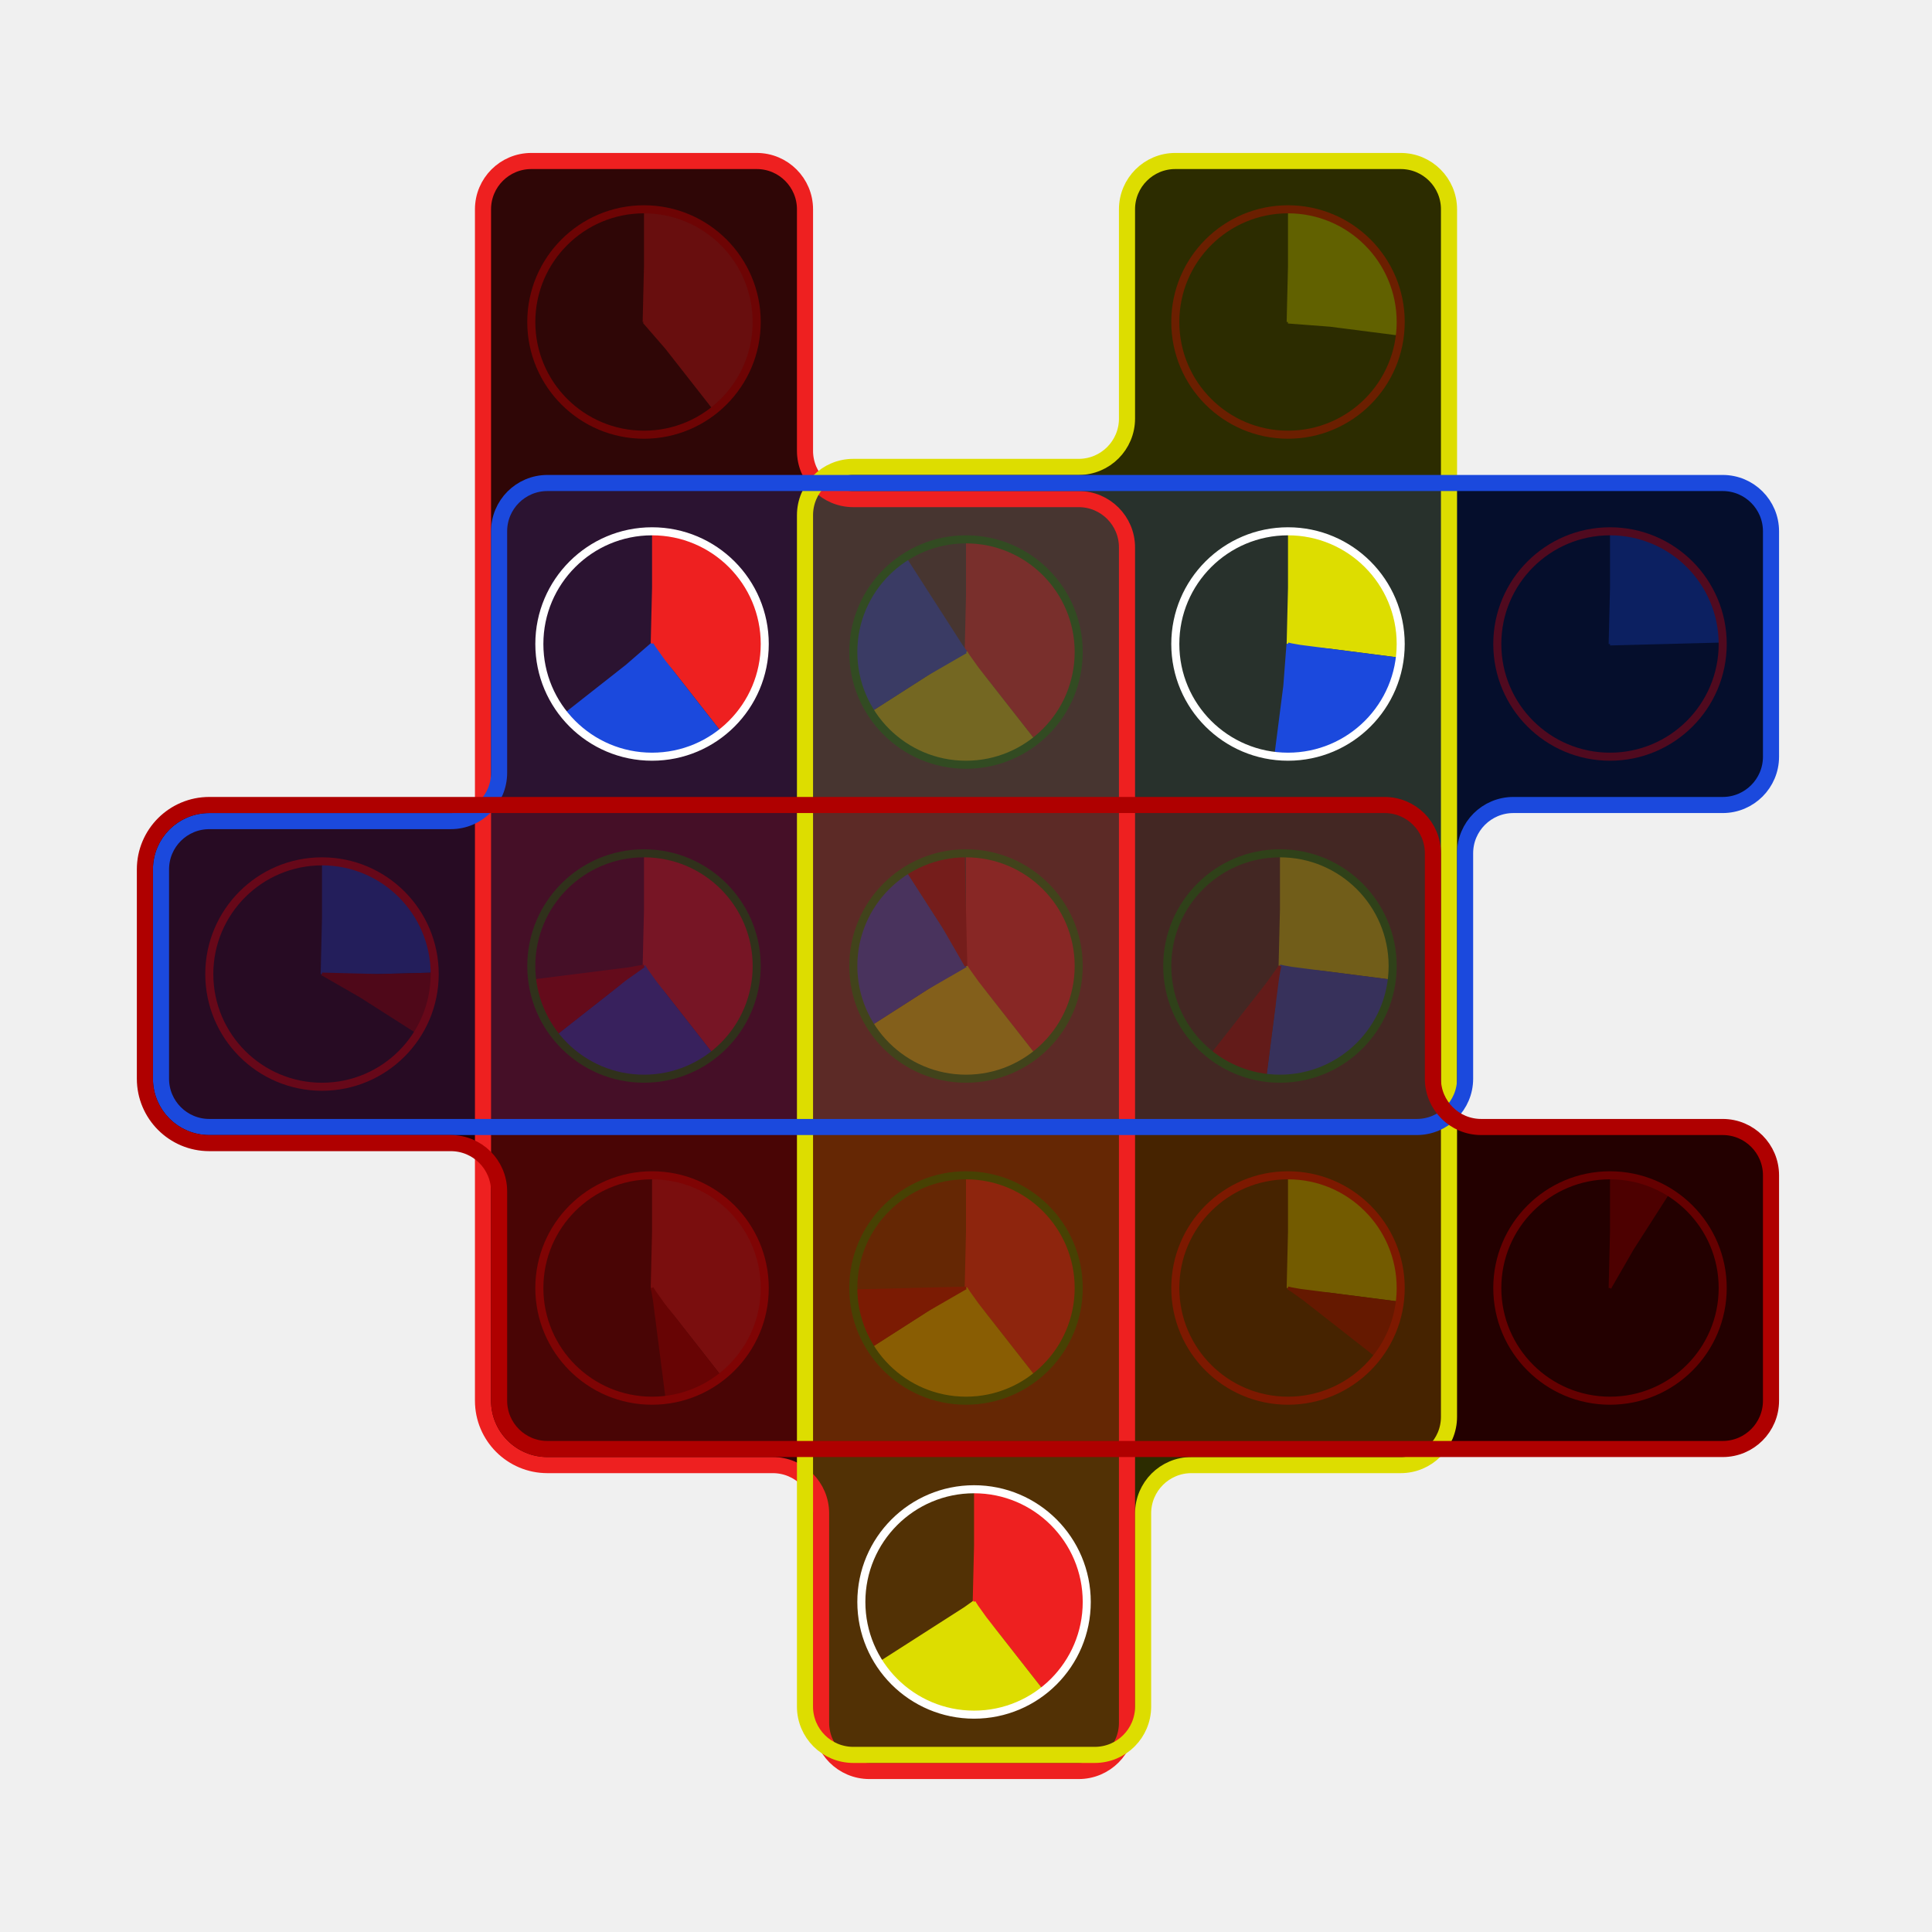
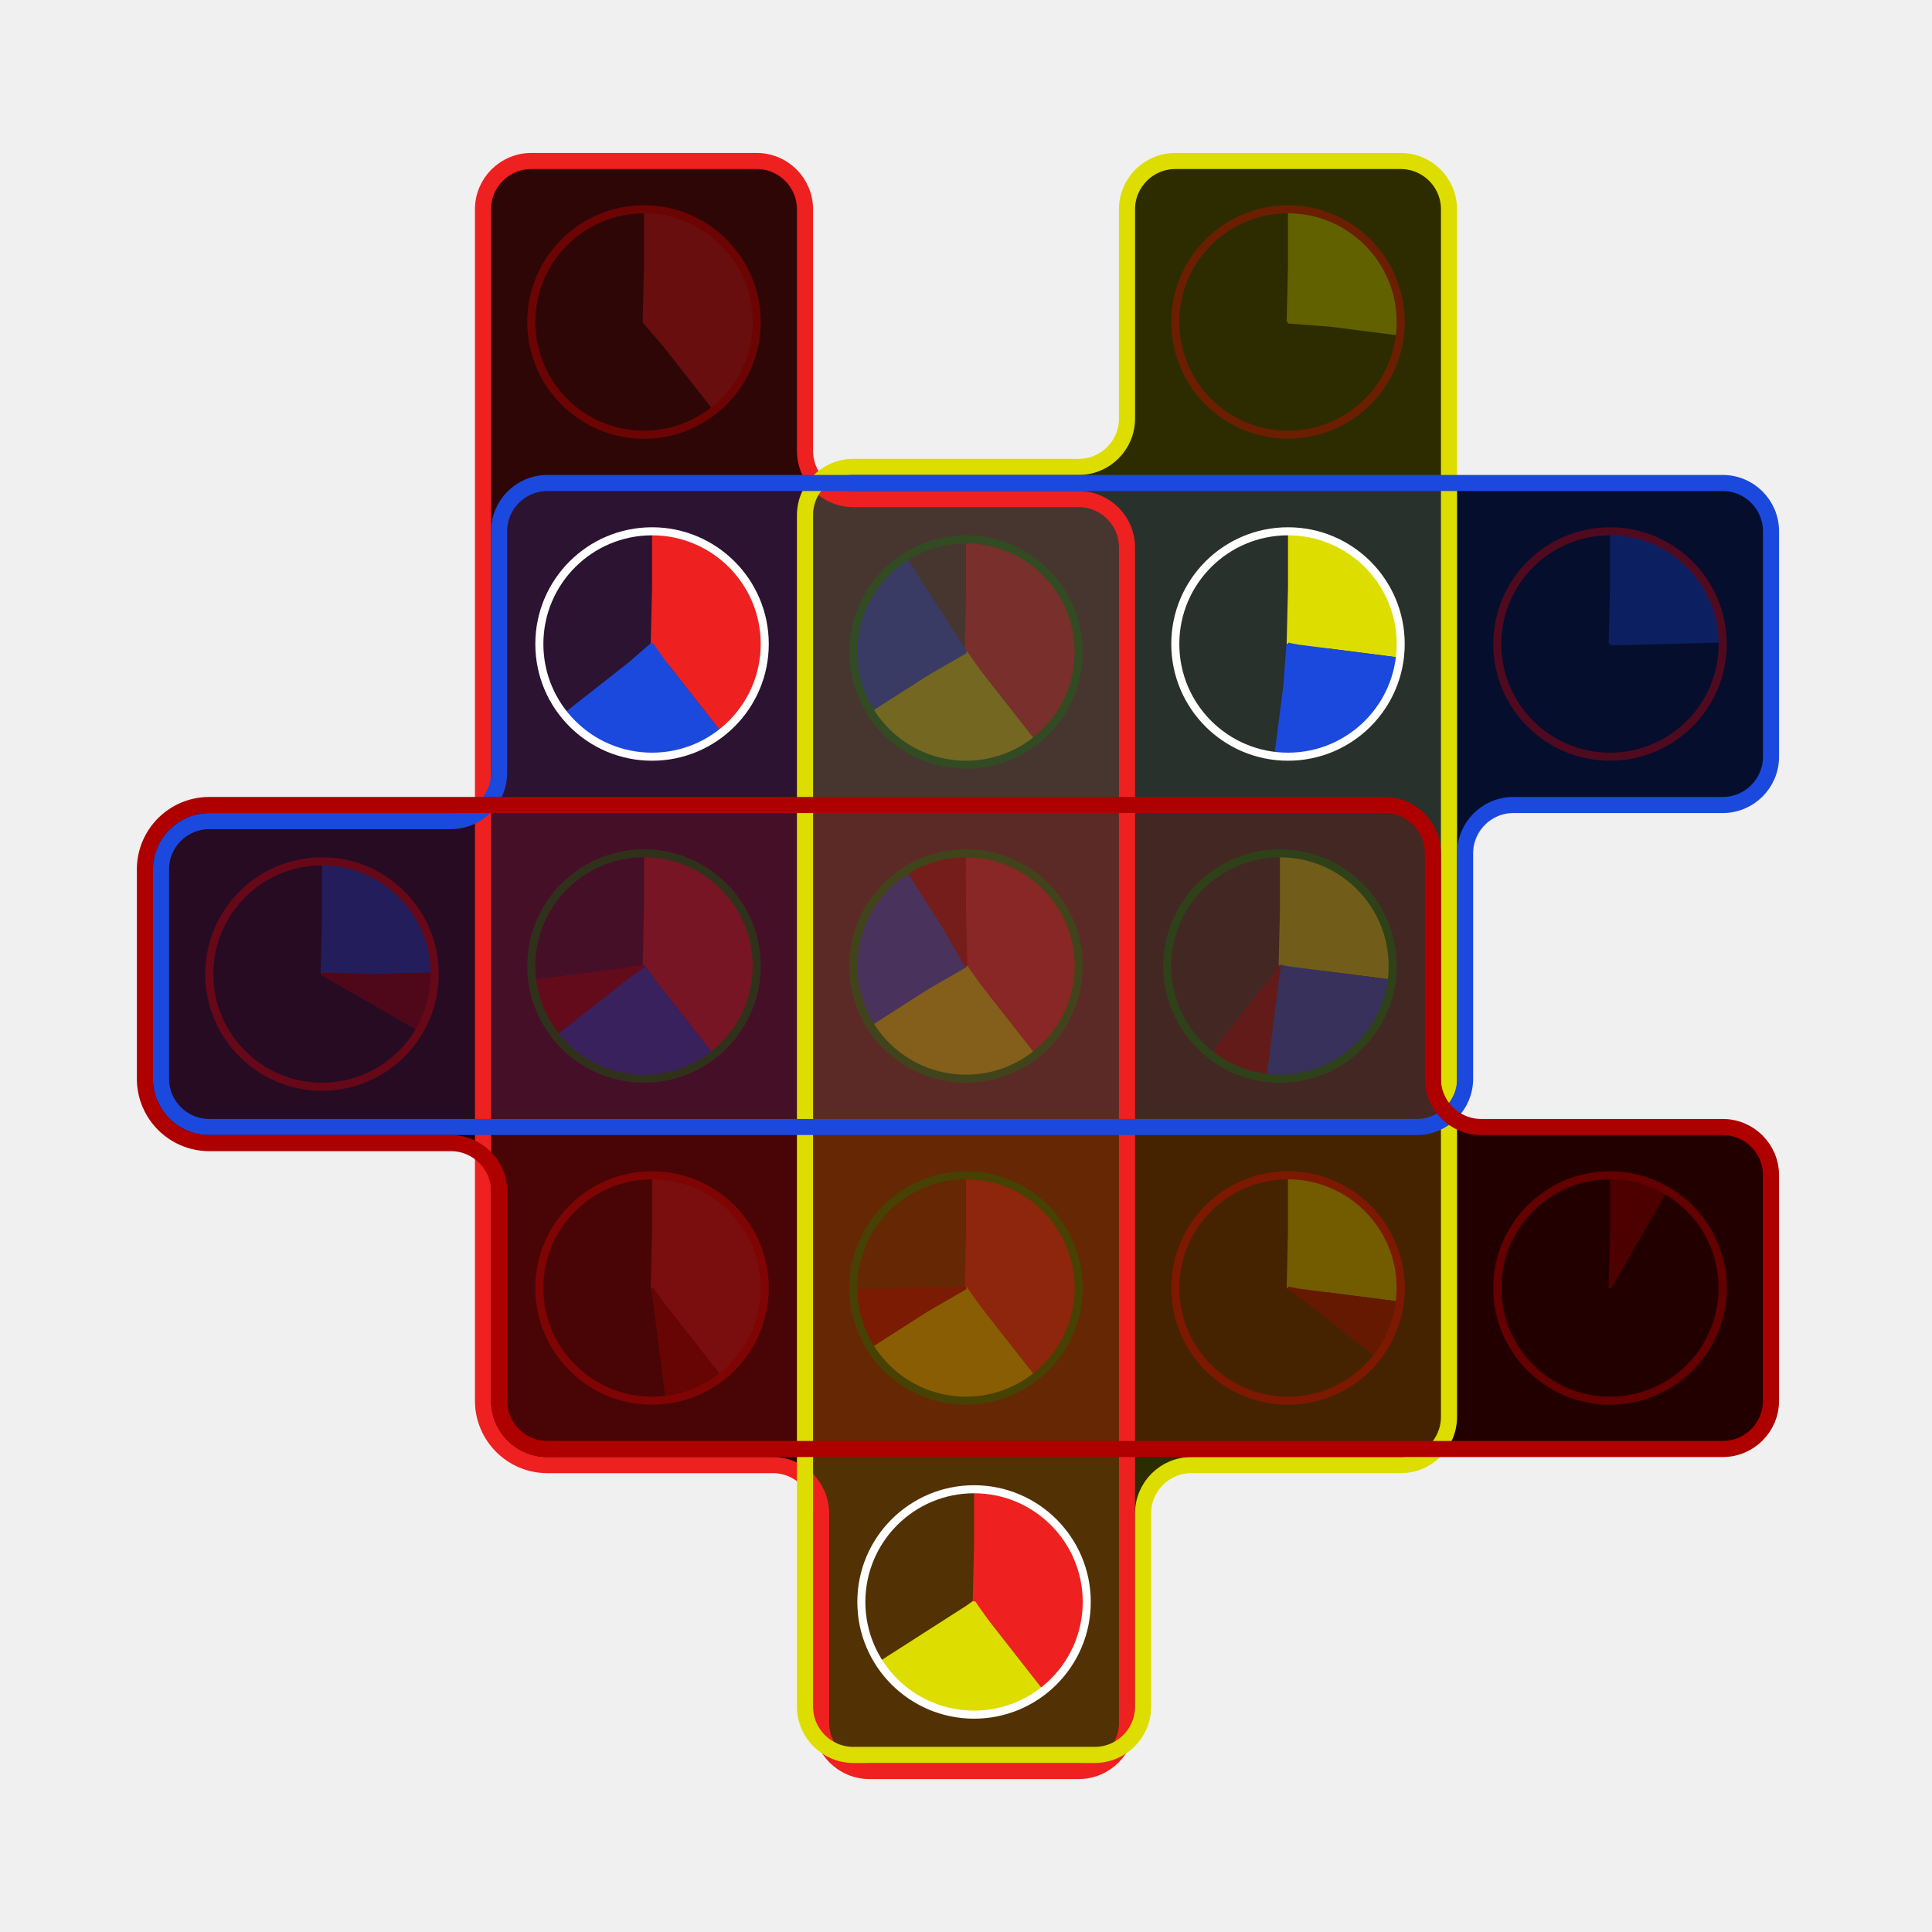
- <svg xmlns="http://www.w3.org/2000/svg" viewBox="-10 -10 120 120" width="480px">
+ <svg xmlns="http://www.w3.org/2000/svg" viewBox="-0.5 -0.5 6 6" width="480px">
  <defs>
    <mask id="background_mask">
-       <path d="M24,81 A4,4,0,0,1,20,77 L20,3 A3,3,0,0,1,23,0 L37,0 A3,3,0,0,1,40,3 L40,18 A3,3,0,0,0,43,21 L57,21 A3,3,0,0,1,60,24 L60,97 A3,3,0,0,1,57,100 L44,100 A3,3,0,0,1,41,97 L41,84 A3,3,0,0,0,38,81 z" fill="white" stroke="none" />
-       <path d="M43,99 A3,3,0,0,1,40,96 L40,22 A3,3,0,0,1,43,19 L57,19 A3,3,0,0,0,60,16 L60,3 A3,3,0,0,1,63,0 L77,0 A3,3,0,0,1,80,3 L80,78 A3,3,0,0,1,77,81 L64,81 A3,3,0,0,0,61,84 L61,96 A3,3,0,0,1,58,99 z" fill="white" stroke="none" />
-       <path d="M3,60 A3,3,0,0,1,0,57 L0,44 A3,3,0,0,1,3,41 L18,41 A3,3,0,0,0,21,38 L21,23 A3,3,0,0,1,24,20 L97,20 A3,3,0,0,1,100,23 L100,37 A3,3,0,0,1,97,40 L84,40 A3,3,0,0,0,81,43 L81,57 A3,3,0,0,1,78,60 z" fill="white" stroke="none" />
-       <path d="M3,61 A4,4,0,0,1,-1,57 L-1,44 A4,4,0,0,1,3,40 L76,40 A3,3,0,0,1,79,43 L79,57 A3,3,0,0,0,82,60 L97,60 A3,3,0,0,1,100,63 L100,77 A3,3,0,0,1,97,80 L24,80 A3,3,0,0,1,21,77 L21,64 A3,3,0,0,0,18,61 z" fill="white" stroke="none" />
+       <path d="M1.2,4.05 A0.2,0.2,0,0,1,1,3.85 L1,0.15 A0.15,0.15,0,0,1,1.15,0 L1.85,0 A0.15,0.15,0,0,1,2,0.15 L2,0.9 A0.15,0.15,0,0,0,2.15,1.05 L2.85,1.05 A0.15,0.15,0,0,1,3,1.2 L3,4.85 A0.15,0.15,0,0,1,2.85,5 L2.2,5 A0.15,0.15,0,0,1,2.05,4.85 L2.05,4.2 A0.15,0.15,0,0,0,1.9,4.05 z" fill="white" stroke="none" />
+       <path d="M2.15,4.95 A0.15,0.15,0,0,1,2,4.8 L2,1.1 A0.15,0.15,0,0,1,2.15,0.95 L2.85,0.95 A0.15,0.15,0,0,0,3,0.8 L3,0.15 A0.15,0.15,0,0,1,3.15,0 L3.85,0 A0.15,0.15,0,0,1,4,0.15 L4,3.9 A0.15,0.15,0,0,1,3.85,4.05 L3.2,4.05 A0.15,0.15,0,0,0,3.05,4.2 L3.05,4.8 A0.15,0.15,0,0,1,2.9,4.95 z" fill="white" stroke="none" />
+       <path d="M0.15,3 A0.15,0.15,0,0,1,0,2.85 L0,2.2 A0.15,0.15,0,0,1,0.15,2.05 L0.9,2.05 A0.15,0.15,0,0,0,1.05,1.9 L1.05,1.15 A0.15,0.15,0,0,1,1.2,1 L4.85,1 A0.15,0.15,0,0,1,5,1.15 L5,1.85 A0.15,0.15,0,0,1,4.85,2 L4.2,2 A0.15,0.15,0,0,0,4.05,2.15 L4.05,2.85 A0.15,0.15,0,0,1,3.9,3 z" fill="white" stroke="none" />
+       <path d="M0.15,3.05 A0.2,0.2,0,0,1,-0.05,2.85 L-0.05,2.2 A0.2,0.2,0,0,1,0.15,2 L3.8,2 A0.15,0.15,0,0,1,3.95,2.15 L3.95,2.85 A0.15,0.15,0,0,0,4.1,3 L4.85,3 A0.15,0.15,0,0,1,5,3.15 L5,3.85 A0.15,0.15,0,0,1,4.85,4 L1.2,4 A0.15,0.15,0,0,1,1.05,3.85 L1.05,3.2 A0.15,0.15,0,0,0,0.9,3.05 z" fill="white" stroke="none" />
    </mask>
  </defs>
-   <rect height="120" mask="url(#background_mask)" width="120" x="-10" y="-10" />
-   <path d="M24,81 A4,4,0,0,1,20,77 L20,3 A3,3,0,0,1,23,0 L37,0 A3,3,0,0,1,40,3 L40,18 A3,3,0,0,0,43,21 L57,21 A3,3,0,0,1,60,24 L60,97 A3,3,0,0,1,57,100 L44,100 A3,3,0,0,1,41,97 L41,84 A3,3,0,0,0,38,81 z" fill="#EE2020" fill-opacity="0.2" stroke="none" stroke-width="1" />
-   <path d="M43,99 A3,3,0,0,1,40,96 L40,22 A3,3,0,0,1,43,19 L57,19 A3,3,0,0,0,60,16 L60,3 A3,3,0,0,1,63,0 L77,0 A3,3,0,0,1,80,3 L80,78 A3,3,0,0,1,77,81 L64,81 A3,3,0,0,0,61,84 L61,96 A3,3,0,0,1,58,99 z" fill="#DDDD00" fill-opacity="0.2" stroke="none" stroke-width="1" />
-   <path d="M3,60 A3,3,0,0,1,0,57 L0,44 A3,3,0,0,1,3,41 L18,41 A3,3,0,0,0,21,38 L21,23 A3,3,0,0,1,24,20 L97,20 A3,3,0,0,1,100,23 L100,37 A3,3,0,0,1,97,40 L84,40 A3,3,0,0,0,81,43 L81,57 A3,3,0,0,1,78,60 z" fill="#1B49DD" fill-opacity="0.2" stroke="none" stroke-width="1" />
-   <path d="M3,61 A4,4,0,0,1,-1,57 L-1,44 A4,4,0,0,1,3,40 L76,40 A3,3,0,0,1,79,43 L79,57 A3,3,0,0,0,82,60 L97,60 A3,3,0,0,1,100,63 L100,77 A3,3,0,0,1,97,80 L24,80 A3,3,0,0,1,21,77 L21,64 A3,3,0,0,0,18,61 z" fill="#AF0000" fill-opacity="0.2" stroke="none" stroke-width="1" />
-   <path d="M24,81 A4,4,0,0,1,20,77 L20,3 A3,3,0,0,1,23,0 L37,0 A3,3,0,0,1,40,3 L40,18 A3,3,0,0,0,43,21 L57,21 A3,3,0,0,1,60,24 L60,97 A3,3,0,0,1,57,100 L44,100 A3,3,0,0,1,41,97 L41,84 A3,3,0,0,0,38,81 z" fill="none" stroke="#EE2020" stroke-width="1" />
-   <path d="M43,99 A3,3,0,0,1,40,96 L40,22 A3,3,0,0,1,43,19 L57,19 A3,3,0,0,0,60,16 L60,3 A3,3,0,0,1,63,0 L77,0 A3,3,0,0,1,80,3 L80,78 A3,3,0,0,1,77,81 L64,81 A3,3,0,0,0,61,84 L61,96 A3,3,0,0,1,58,99 z" fill="none" stroke="#DDDD00" stroke-width="1" />
-   <path d="M3,60 A3,3,0,0,1,0,57 L0,44 A3,3,0,0,1,3,41 L18,41 A3,3,0,0,0,21,38 L21,23 A3,3,0,0,1,24,20 L97,20 A3,3,0,0,1,100,23 L100,37 A3,3,0,0,1,97,40 L84,40 A3,3,0,0,0,81,43 L81,57 A3,3,0,0,1,78,60 z" fill="none" stroke="#1B49DD" stroke-width="1" />
-   <path d="M3,61 A4,4,0,0,1,-1,57 L-1,44 A4,4,0,0,1,3,40 L76,40 A3,3,0,0,1,79,43 L79,57 A3,3,0,0,0,82,60 L97,60 A3,3,0,0,1,100,63 L100,77 A3,3,0,0,1,97,80 L24,80 A3,3,0,0,1,21,77 L21,64 A3,3,0,0,0,18,61 z" fill="none" stroke="#AF0000" stroke-width="1" />
-   <g opacity="0.3" transform="rotate(-90 10 50.5)">
-     <circle cx="10" cy="50.5" fill="transparent" r="3.5" stroke="#1B49DD" stroke-dasharray="5.498, 21.991" stroke-width="7" />
-     <circle cx="10" cy="50.5" fill="transparent" r="3.5" stroke="#AF0000" stroke-dasharray="1.94, 21.991" stroke-dashoffset="-5.498" stroke-width="7" />
-     <circle cx="10" cy="50.5" fill="transparent" r="7" stroke="red" stroke-width="0.5" />
+   <rect height="6" mask="url(#background_mask)" width="6" x="-0.5" y="-0.5" />
+   <path d="M1.2,4.05 A0.2,0.2,0,0,1,1,3.85 L1,0.15 A0.15,0.15,0,0,1,1.15,0 L1.85,0 A0.15,0.15,0,0,1,2,0.15 L2,0.9 A0.15,0.15,0,0,0,2.15,1.05 L2.85,1.05 A0.15,0.15,0,0,1,3,1.2 L3,4.85 A0.15,0.15,0,0,1,2.85,5 L2.2,5 A0.15,0.15,0,0,1,2.05,4.85 L2.05,4.2 A0.15,0.15,0,0,0,1.9,4.05 z" fill="#EE2020" fill-opacity="0.2" stroke="none" stroke-width="0.05" />
+   <path d="M2.15,4.95 A0.15,0.15,0,0,1,2,4.8 L2,1.1 A0.15,0.15,0,0,1,2.15,0.95 L2.85,0.95 A0.15,0.15,0,0,0,3,0.8 L3,0.15 A0.15,0.15,0,0,1,3.15,0 L3.85,0 A0.15,0.15,0,0,1,4,0.15 L4,3.9 A0.15,0.15,0,0,1,3.85,4.05 L3.2,4.05 A0.15,0.15,0,0,0,3.05,4.2 L3.05,4.8 A0.15,0.15,0,0,1,2.9,4.95 z" fill="#DDDD00" fill-opacity="0.2" stroke="none" stroke-width="0.05" />
+   <path d="M0.15,3 A0.15,0.15,0,0,1,0,2.85 L0,2.2 A0.15,0.15,0,0,1,0.15,2.05 L0.9,2.05 A0.15,0.15,0,0,0,1.05,1.9 L1.05,1.15 A0.15,0.15,0,0,1,1.2,1 L4.85,1 A0.15,0.15,0,0,1,5,1.15 L5,1.85 A0.15,0.15,0,0,1,4.85,2 L4.2,2 A0.15,0.15,0,0,0,4.05,2.15 L4.05,2.85 A0.15,0.15,0,0,1,3.9,3 z" fill="#1B49DD" fill-opacity="0.2" stroke="none" stroke-width="0.05" />
+   <path d="M0.15,3.05 A0.2,0.2,0,0,1,-0.05,2.85 L-0.05,2.2 A0.2,0.2,0,0,1,0.15,2 L3.8,2 A0.15,0.15,0,0,1,3.95,2.15 L3.95,2.85 A0.15,0.15,0,0,0,4.1,3 L4.85,3 A0.15,0.15,0,0,1,5,3.15 L5,3.85 A0.15,0.15,0,0,1,4.85,4 L1.2,4 A0.15,0.15,0,0,1,1.05,3.85 L1.05,3.2 A0.15,0.15,0,0,0,0.9,3.05 z" fill="#AF0000" fill-opacity="0.2" stroke="none" stroke-width="0.05" />
+   <path d="M1.2,4.05 A0.2,0.2,0,0,1,1,3.85 L1,0.15 A0.15,0.15,0,0,1,1.15,0 L1.85,0 A0.15,0.15,0,0,1,2,0.15 L2,0.9 A0.15,0.15,0,0,0,2.15,1.05 L2.85,1.05 A0.15,0.15,0,0,1,3,1.2 L3,4.85 A0.15,0.15,0,0,1,2.85,5 L2.2,5 A0.15,0.15,0,0,1,2.05,4.85 L2.05,4.2 A0.15,0.15,0,0,0,1.9,4.05 z" fill="none" stroke="#EE2020" stroke-width="0.05" />
+   <path d="M2.15,4.95 A0.15,0.15,0,0,1,2,4.8 L2,1.1 A0.15,0.15,0,0,1,2.15,0.95 L2.85,0.95 A0.15,0.15,0,0,0,3,0.8 L3,0.15 A0.15,0.15,0,0,1,3.15,0 L3.85,0 A0.15,0.15,0,0,1,4,0.15 L4,3.9 A0.15,0.15,0,0,1,3.85,4.05 L3.2,4.05 A0.15,0.15,0,0,0,3.05,4.2 L3.05,4.8 A0.15,0.15,0,0,1,2.9,4.95 z" fill="none" stroke="#DDDD00" stroke-width="0.05" />
+   <path d="M0.15,3 A0.15,0.15,0,0,1,0,2.85 L0,2.2 A0.15,0.15,0,0,1,0.15,2.05 L0.9,2.05 A0.15,0.15,0,0,0,1.05,1.9 L1.05,1.15 A0.15,0.15,0,0,1,1.2,1 L4.85,1 A0.15,0.15,0,0,1,5,1.15 L5,1.85 A0.15,0.15,0,0,1,4.85,2 L4.2,2 A0.15,0.15,0,0,0,4.05,2.15 L4.05,2.85 A0.15,0.15,0,0,1,3.9,3 z" fill="none" stroke="#1B49DD" stroke-width="0.05" />
+   <path d="M0.15,3.05 A0.2,0.2,0,0,1,-0.05,2.85 L-0.05,2.2 A0.2,0.2,0,0,1,0.15,2 L3.8,2 A0.15,0.15,0,0,1,3.95,2.15 L3.95,2.85 A0.15,0.15,0,0,0,4.1,3 L4.85,3 A0.15,0.15,0,0,1,5,3.15 L5,3.85 A0.15,0.15,0,0,1,4.85,4 L1.2,4 A0.15,0.15,0,0,1,1.05,3.85 L1.05,3.2 A0.15,0.15,0,0,0,0.9,3.05 z" fill="none" stroke="#AF0000" stroke-width="0.05" />
+   <g opacity="0.3" transform="rotate(-90 0.5 2.525)">
+     <circle cx="0.5" cy="2.525" fill="transparent" r="0.175" stroke="#1B49DD" stroke-dasharray="0.275, 1.1" stroke-width="0.35" />
+     <circle cx="0.5" cy="2.525" fill="transparent" r="0.175" stroke="#AF0000" stroke-dasharray="0.097, 1.1" stroke-dashoffset="-0.275" stroke-width="0.35" />
+     <circle cx="0.5" cy="2.525" fill="transparent" r="0.35" stroke="red" stroke-width="0.025" />
  </g>
-   <g opacity="0.3" transform="rotate(-90 30 10)">
-     <circle cx="30" cy="10" fill="transparent" r="3.5" stroke="#EE2020" stroke-dasharray="8.651, 21.991" stroke-width="7" />
-     <circle cx="30" cy="10" fill="transparent" r="7" stroke="red" stroke-width="0.5" />
+   <g opacity="0.3" transform="rotate(-90 1.5 0.5)">
+     <circle cx="1.5" cy="0.5" fill="transparent" r="0.175" stroke="#EE2020" stroke-dasharray="0.433, 1.1" stroke-width="0.35" />
+     <circle cx="1.5" cy="0.5" fill="transparent" r="0.35" stroke="red" stroke-width="0.025" />
  </g>
-   <g transform="rotate(-90 30.5 30)">
-     <circle cx="30.5" cy="30" fill="transparent" r="3.5" stroke="#EE2020" stroke-dasharray="8.651, 21.991" stroke-width="7" />
-     <circle cx="30.5" cy="30" fill="transparent" r="3.5" stroke="#1B49DD" stroke-dasharray="5.498, 21.991" stroke-dashoffset="-8.651" stroke-width="7" />
-     <circle cx="30.5" cy="30" fill="transparent" r="7" stroke="white" stroke-width="0.5" />
+   <g transform="rotate(-90 1.525 1.5)">
+     <circle cx="1.525" cy="1.5" fill="transparent" r="0.175" stroke="#EE2020" stroke-dasharray="0.433, 1.1" stroke-width="0.35" />
+     <circle cx="1.525" cy="1.5" fill="transparent" r="0.175" stroke="#1B49DD" stroke-dasharray="0.275, 1.1" stroke-dashoffset="-0.433" stroke-width="0.35" />
+     <circle cx="1.525" cy="1.5" fill="transparent" r="0.35" stroke="white" stroke-width="0.025" />
  </g>
-   <g opacity="0.3" transform="rotate(-90 30 50)">
-     <circle cx="30" cy="50" fill="transparent" r="3.5" stroke="#EE2020" stroke-dasharray="8.651, 21.991" stroke-width="7" />
-     <circle cx="30" cy="50" fill="transparent" r="3.5" stroke="#1B49DD" stroke-dasharray="5.498, 21.991" stroke-dashoffset="-8.651" stroke-width="7" />
-     <circle cx="30" cy="50" fill="transparent" r="3.5" stroke="#AF0000" stroke-dasharray="1.94, 21.991" stroke-dashoffset="-14.149" stroke-width="7" />
-     <circle cx="30" cy="50" fill="transparent" r="7" stroke="green" stroke-width="0.5" />
+   <g opacity="0.3" transform="rotate(-90 1.5 2.5)">
+     <circle cx="1.5" cy="2.5" fill="transparent" r="0.175" stroke="#EE2020" stroke-dasharray="0.433, 1.1" stroke-width="0.35" />
+     <circle cx="1.5" cy="2.5" fill="transparent" r="0.175" stroke="#1B49DD" stroke-dasharray="0.275, 1.1" stroke-dashoffset="-0.433" stroke-width="0.35" />
+     <circle cx="1.5" cy="2.5" fill="transparent" r="0.175" stroke="#AF0000" stroke-dasharray="0.097, 1.1" stroke-dashoffset="-0.707" stroke-width="0.35" />
+     <circle cx="1.5" cy="2.5" fill="transparent" r="0.35" stroke="green" stroke-width="0.025" />
  </g>
-   <g opacity="0.3" transform="rotate(-90 30.5 70)">
-     <circle cx="30.5" cy="70" fill="transparent" r="3.5" stroke="#EE2020" stroke-dasharray="8.651, 21.991" stroke-width="7" />
-     <circle cx="30.5" cy="70" fill="transparent" r="3.5" stroke="#AF0000" stroke-dasharray="1.94, 21.991" stroke-dashoffset="-8.651" stroke-width="7" />
-     <circle cx="30.5" cy="70" fill="transparent" r="7" stroke="red" stroke-width="0.5" />
+   <g opacity="0.3" transform="rotate(-90 1.525 3.5)">
+     <circle cx="1.525" cy="3.5" fill="transparent" r="0.175" stroke="#EE2020" stroke-dasharray="0.433, 1.1" stroke-width="0.35" />
+     <circle cx="1.525" cy="3.5" fill="transparent" r="0.175" stroke="#AF0000" stroke-dasharray="0.097, 1.1" stroke-dashoffset="-0.433" stroke-width="0.35" />
+     <circle cx="1.525" cy="3.5" fill="transparent" r="0.35" stroke="red" stroke-width="0.025" />
  </g>
-   <g opacity="0.3" transform="rotate(-90 50 30.5)">
-     <circle cx="50" cy="30.5" fill="transparent" r="3.5" stroke="#EE2020" stroke-dasharray="8.651, 21.991" stroke-width="7" />
-     <circle cx="50" cy="30.5" fill="transparent" r="3.5" stroke="#DDDD00" stroke-dasharray="5.902, 21.991" stroke-dashoffset="-8.651" stroke-width="7" />
-     <circle cx="50" cy="30.5" fill="transparent" r="3.5" stroke="#1B49DD" stroke-dasharray="5.498, 21.991" stroke-dashoffset="-14.553" stroke-width="7" />
-     <circle cx="50" cy="30.5" fill="transparent" r="7" stroke="green" stroke-width="0.5" />
+   <g opacity="0.3" transform="rotate(-90 2.5 1.525)">
+     <circle cx="2.5" cy="1.525" fill="transparent" r="0.175" stroke="#EE2020" stroke-dasharray="0.433, 1.1" stroke-width="0.35" />
+     <circle cx="2.5" cy="1.525" fill="transparent" r="0.175" stroke="#DDDD00" stroke-dasharray="0.295, 1.1" stroke-dashoffset="-0.433" stroke-width="0.35" />
+     <circle cx="2.5" cy="1.525" fill="transparent" r="0.175" stroke="#1B49DD" stroke-dasharray="0.275, 1.1" stroke-dashoffset="-0.728" stroke-width="0.35" />
+     <circle cx="2.5" cy="1.525" fill="transparent" r="0.35" stroke="green" stroke-width="0.025" />
  </g>
-   <g opacity="0.3" transform="rotate(-90 50 50)">
-     <circle cx="50" cy="50" fill="transparent" r="3.5" stroke="#EE2020" stroke-dasharray="8.651, 21.991" stroke-width="7" />
-     <circle cx="50" cy="50" fill="transparent" r="3.5" stroke="#DDDD00" stroke-dasharray="5.902, 21.991" stroke-dashoffset="-8.651" stroke-width="7" />
-     <circle cx="50" cy="50" fill="transparent" r="3.5" stroke="#1B49DD" stroke-dasharray="5.498, 21.991" stroke-dashoffset="-14.553" stroke-width="7" />
-     <circle cx="50" cy="50" fill="transparent" r="3.5" stroke="#AF0000" stroke-dasharray="1.94, 21.991" stroke-dashoffset="-20.051" stroke-width="7" />
-     <circle cx="50" cy="50" fill="transparent" r="7" stroke="green" stroke-width="0.5" />
+   <g opacity="0.3" transform="rotate(-90 2.5 2.5)">
+     <circle cx="2.5" cy="2.5" fill="transparent" r="0.175" stroke="#EE2020" stroke-dasharray="0.433, 1.1" stroke-width="0.35" />
+     <circle cx="2.5" cy="2.5" fill="transparent" r="0.175" stroke="#DDDD00" stroke-dasharray="0.295, 1.1" stroke-dashoffset="-0.433" stroke-width="0.35" />
+     <circle cx="2.5" cy="2.5" fill="transparent" r="0.175" stroke="#1B49DD" stroke-dasharray="0.275, 1.1" stroke-dashoffset="-0.728" stroke-width="0.35" />
+     <circle cx="2.5" cy="2.5" fill="transparent" r="0.175" stroke="#AF0000" stroke-dasharray="0.097, 1.1" stroke-dashoffset="-1.003" stroke-width="0.35" />
+     <circle cx="2.5" cy="2.5" fill="transparent" r="0.35" stroke="green" stroke-width="0.025" />
  </g>
-   <g opacity="0.3" transform="rotate(-90 50 70)">
-     <circle cx="50" cy="70" fill="transparent" r="3.5" stroke="#EE2020" stroke-dasharray="8.651, 21.991" stroke-width="7" />
-     <circle cx="50" cy="70" fill="transparent" r="3.5" stroke="#DDDD00" stroke-dasharray="5.902, 21.991" stroke-dashoffset="-8.651" stroke-width="7" />
-     <circle cx="50" cy="70" fill="transparent" r="3.5" stroke="#AF0000" stroke-dasharray="1.94, 21.991" stroke-dashoffset="-14.553" stroke-width="7" />
-     <circle cx="50" cy="70" fill="transparent" r="7" stroke="green" stroke-width="0.5" />
+   <g opacity="0.3" transform="rotate(-90 2.5 3.5)">
+     <circle cx="2.5" cy="3.5" fill="transparent" r="0.175" stroke="#EE2020" stroke-dasharray="0.433, 1.1" stroke-width="0.35" />
+     <circle cx="2.5" cy="3.5" fill="transparent" r="0.175" stroke="#DDDD00" stroke-dasharray="0.295, 1.1" stroke-dashoffset="-0.433" stroke-width="0.35" />
+     <circle cx="2.5" cy="3.5" fill="transparent" r="0.175" stroke="#AF0000" stroke-dasharray="0.097, 1.1" stroke-dashoffset="-0.728" stroke-width="0.35" />
+     <circle cx="2.5" cy="3.5" fill="transparent" r="0.35" stroke="green" stroke-width="0.025" />
  </g>
-   <g transform="rotate(-90 50.5 89.5)">
-     <circle cx="50.5" cy="89.5" fill="transparent" r="3.5" stroke="#EE2020" stroke-dasharray="8.651, 21.991" stroke-width="7" />
-     <circle cx="50.5" cy="89.5" fill="transparent" r="3.5" stroke="#DDDD00" stroke-dasharray="5.902, 21.991" stroke-dashoffset="-8.651" stroke-width="7" />
-     <circle cx="50.5" cy="89.5" fill="transparent" r="7" stroke="white" stroke-width="0.5" />
+   <g transform="rotate(-90 2.525 4.475)">
+     <circle cx="2.525" cy="4.475" fill="transparent" r="0.175" stroke="#EE2020" stroke-dasharray="0.433, 1.1" stroke-width="0.35" />
+     <circle cx="2.525" cy="4.475" fill="transparent" r="0.175" stroke="#DDDD00" stroke-dasharray="0.295, 1.1" stroke-dashoffset="-0.433" stroke-width="0.35" />
+     <circle cx="2.525" cy="4.475" fill="transparent" r="0.35" stroke="white" stroke-width="0.025" />
  </g>
-   <g opacity="0.3" transform="rotate(-90 70 10)">
-     <circle cx="70" cy="10" fill="transparent" r="3.5" stroke="#DDDD00" stroke-dasharray="5.902, 21.991" stroke-width="7" />
-     <circle cx="70" cy="10" fill="transparent" r="7" stroke="red" stroke-width="0.5" />
+   <g opacity="0.3" transform="rotate(-90 3.5 0.5)">
+     <circle cx="3.5" cy="0.5" fill="transparent" r="0.175" stroke="#DDDD00" stroke-dasharray="0.295, 1.1" stroke-width="0.35" />
+     <circle cx="3.5" cy="0.5" fill="transparent" r="0.35" stroke="red" stroke-width="0.025" />
  </g>
-   <g transform="rotate(-90 70 30)">
-     <circle cx="70" cy="30" fill="transparent" r="3.5" stroke="#DDDD00" stroke-dasharray="5.902, 21.991" stroke-width="7" />
-     <circle cx="70" cy="30" fill="transparent" r="3.5" stroke="#1B49DD" stroke-dasharray="5.498, 21.991" stroke-dashoffset="-5.902" stroke-width="7" />
-     <circle cx="70" cy="30" fill="transparent" r="7" stroke="white" stroke-width="0.5" />
+   <g transform="rotate(-90 3.5 1.5)">
+     <circle cx="3.5" cy="1.5" fill="transparent" r="0.175" stroke="#DDDD00" stroke-dasharray="0.295, 1.1" stroke-width="0.35" />
+     <circle cx="3.5" cy="1.5" fill="transparent" r="0.175" stroke="#1B49DD" stroke-dasharray="0.275, 1.1" stroke-dashoffset="-0.295" stroke-width="0.35" />
+     <circle cx="3.5" cy="1.5" fill="transparent" r="0.35" stroke="white" stroke-width="0.025" />
  </g>
-   <g opacity="0.3" transform="rotate(-90 69.5 50)">
-     <circle cx="69.5" cy="50" fill="transparent" r="3.5" stroke="#DDDD00" stroke-dasharray="5.902, 21.991" stroke-width="7" />
-     <circle cx="69.5" cy="50" fill="transparent" r="3.5" stroke="#1B49DD" stroke-dasharray="5.498, 21.991" stroke-dashoffset="-5.902" stroke-width="7" />
-     <circle cx="69.5" cy="50" fill="transparent" r="3.5" stroke="#AF0000" stroke-dasharray="1.94, 21.991" stroke-dashoffset="-11.4" stroke-width="7" />
-     <circle cx="69.5" cy="50" fill="transparent" r="7" stroke="green" stroke-width="0.5" />
+   <g opacity="0.3" transform="rotate(-90 3.475 2.5)">
+     <circle cx="3.475" cy="2.5" fill="transparent" r="0.175" stroke="#DDDD00" stroke-dasharray="0.295, 1.1" stroke-width="0.35" />
+     <circle cx="3.475" cy="2.5" fill="transparent" r="0.175" stroke="#1B49DD" stroke-dasharray="0.275, 1.1" stroke-dashoffset="-0.295" stroke-width="0.35" />
+     <circle cx="3.475" cy="2.5" fill="transparent" r="0.175" stroke="#AF0000" stroke-dasharray="0.097, 1.1" stroke-dashoffset="-0.57" stroke-width="0.35" />
+     <circle cx="3.475" cy="2.5" fill="transparent" r="0.35" stroke="green" stroke-width="0.025" />
  </g>
-   <g opacity="0.3" transform="rotate(-90 70 70)">
-     <circle cx="70" cy="70" fill="transparent" r="3.5" stroke="#DDDD00" stroke-dasharray="5.902, 21.991" stroke-width="7" />
-     <circle cx="70" cy="70" fill="transparent" r="3.5" stroke="#AF0000" stroke-dasharray="1.94, 21.991" stroke-dashoffset="-5.902" stroke-width="7" />
-     <circle cx="70" cy="70" fill="transparent" r="7" stroke="red" stroke-width="0.5" />
+   <g opacity="0.3" transform="rotate(-90 3.5 3.5)">
+     <circle cx="3.5" cy="3.5" fill="transparent" r="0.175" stroke="#DDDD00" stroke-dasharray="0.295, 1.1" stroke-width="0.35" />
+     <circle cx="3.5" cy="3.5" fill="transparent" r="0.175" stroke="#AF0000" stroke-dasharray="0.097, 1.1" stroke-dashoffset="-0.295" stroke-width="0.35" />
+     <circle cx="3.5" cy="3.5" fill="transparent" r="0.35" stroke="red" stroke-width="0.025" />
  </g>
-   <g opacity="0.3" transform="rotate(-90 90 30)">
-     <circle cx="90" cy="30" fill="transparent" r="3.5" stroke="#1B49DD" stroke-dasharray="5.498, 21.991" stroke-width="7" />
-     <circle cx="90" cy="30" fill="transparent" r="7" stroke="red" stroke-width="0.5" />
+   <g opacity="0.3" transform="rotate(-90 4.5 1.5)">
+     <circle cx="4.5" cy="1.5" fill="transparent" r="0.175" stroke="#1B49DD" stroke-dasharray="0.275, 1.1" stroke-width="0.35" />
+     <circle cx="4.5" cy="1.5" fill="transparent" r="0.35" stroke="red" stroke-width="0.025" />
  </g>
-   <g opacity="0.3" transform="rotate(-90 90 70)">
-     <circle cx="90" cy="70" fill="transparent" r="3.5" stroke="#AF0000" stroke-dasharray="1.94, 21.991" stroke-width="7" />
-     <circle cx="90" cy="70" fill="transparent" r="7" stroke="red" stroke-width="0.5" />
+   <g opacity="0.3" transform="rotate(-90 4.5 3.5)">
+     <circle cx="4.5" cy="3.5" fill="transparent" r="0.175" stroke="#AF0000" stroke-dasharray="0.097, 1.1" stroke-width="0.35" />
+     <circle cx="4.5" cy="3.5" fill="transparent" r="0.35" stroke="red" stroke-width="0.025" />
  </g>
</svg>
